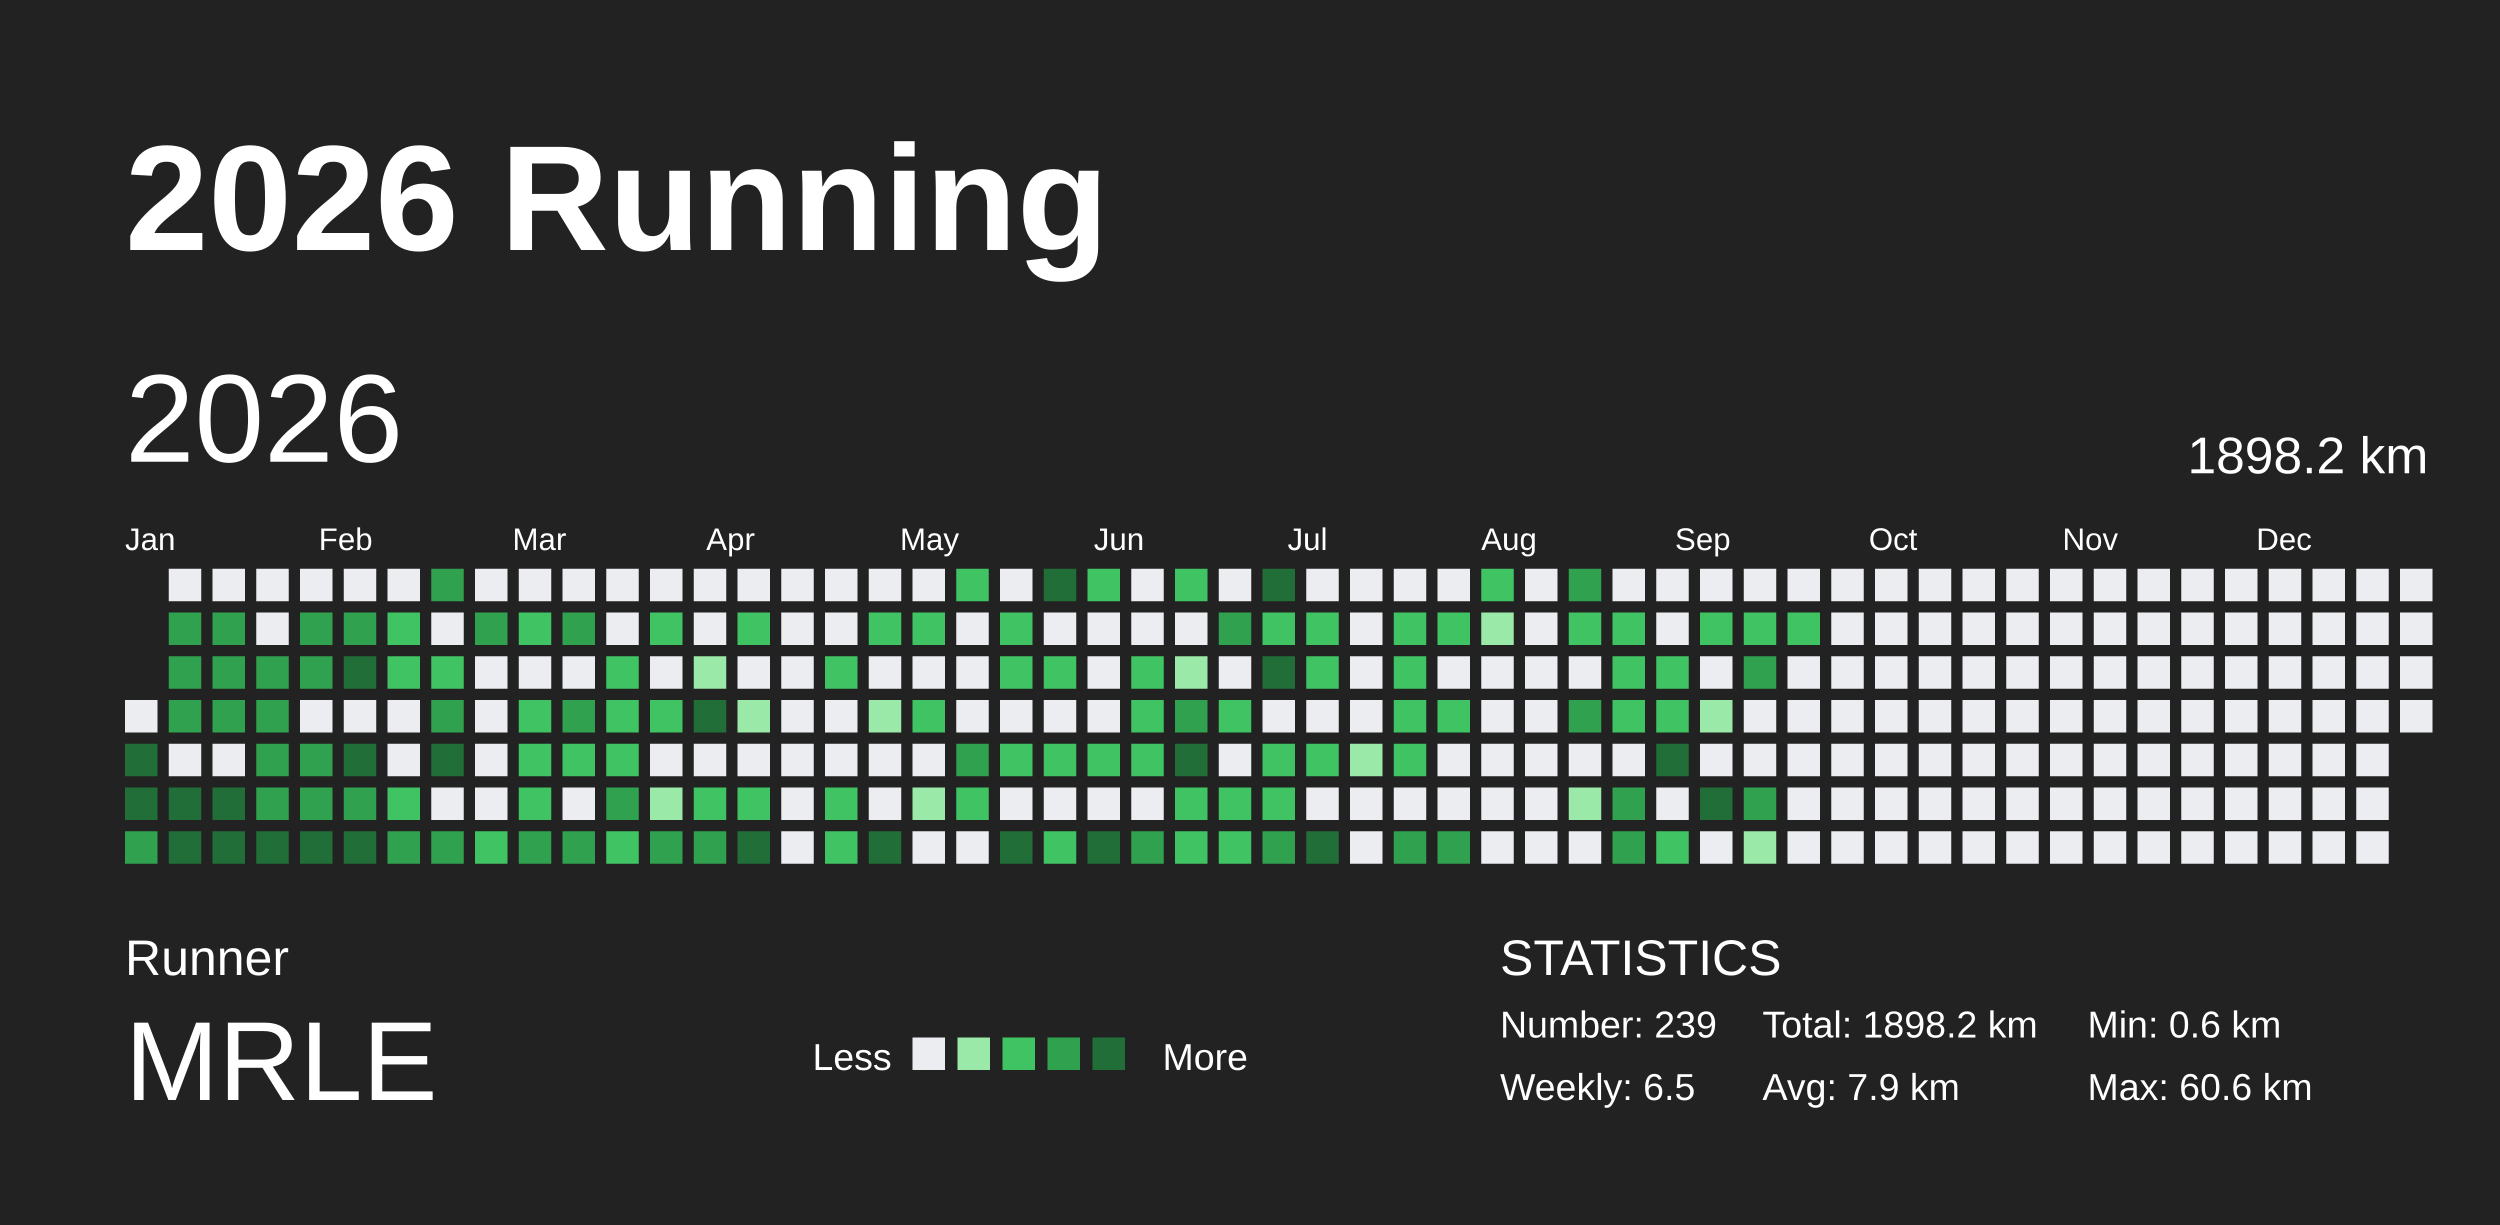
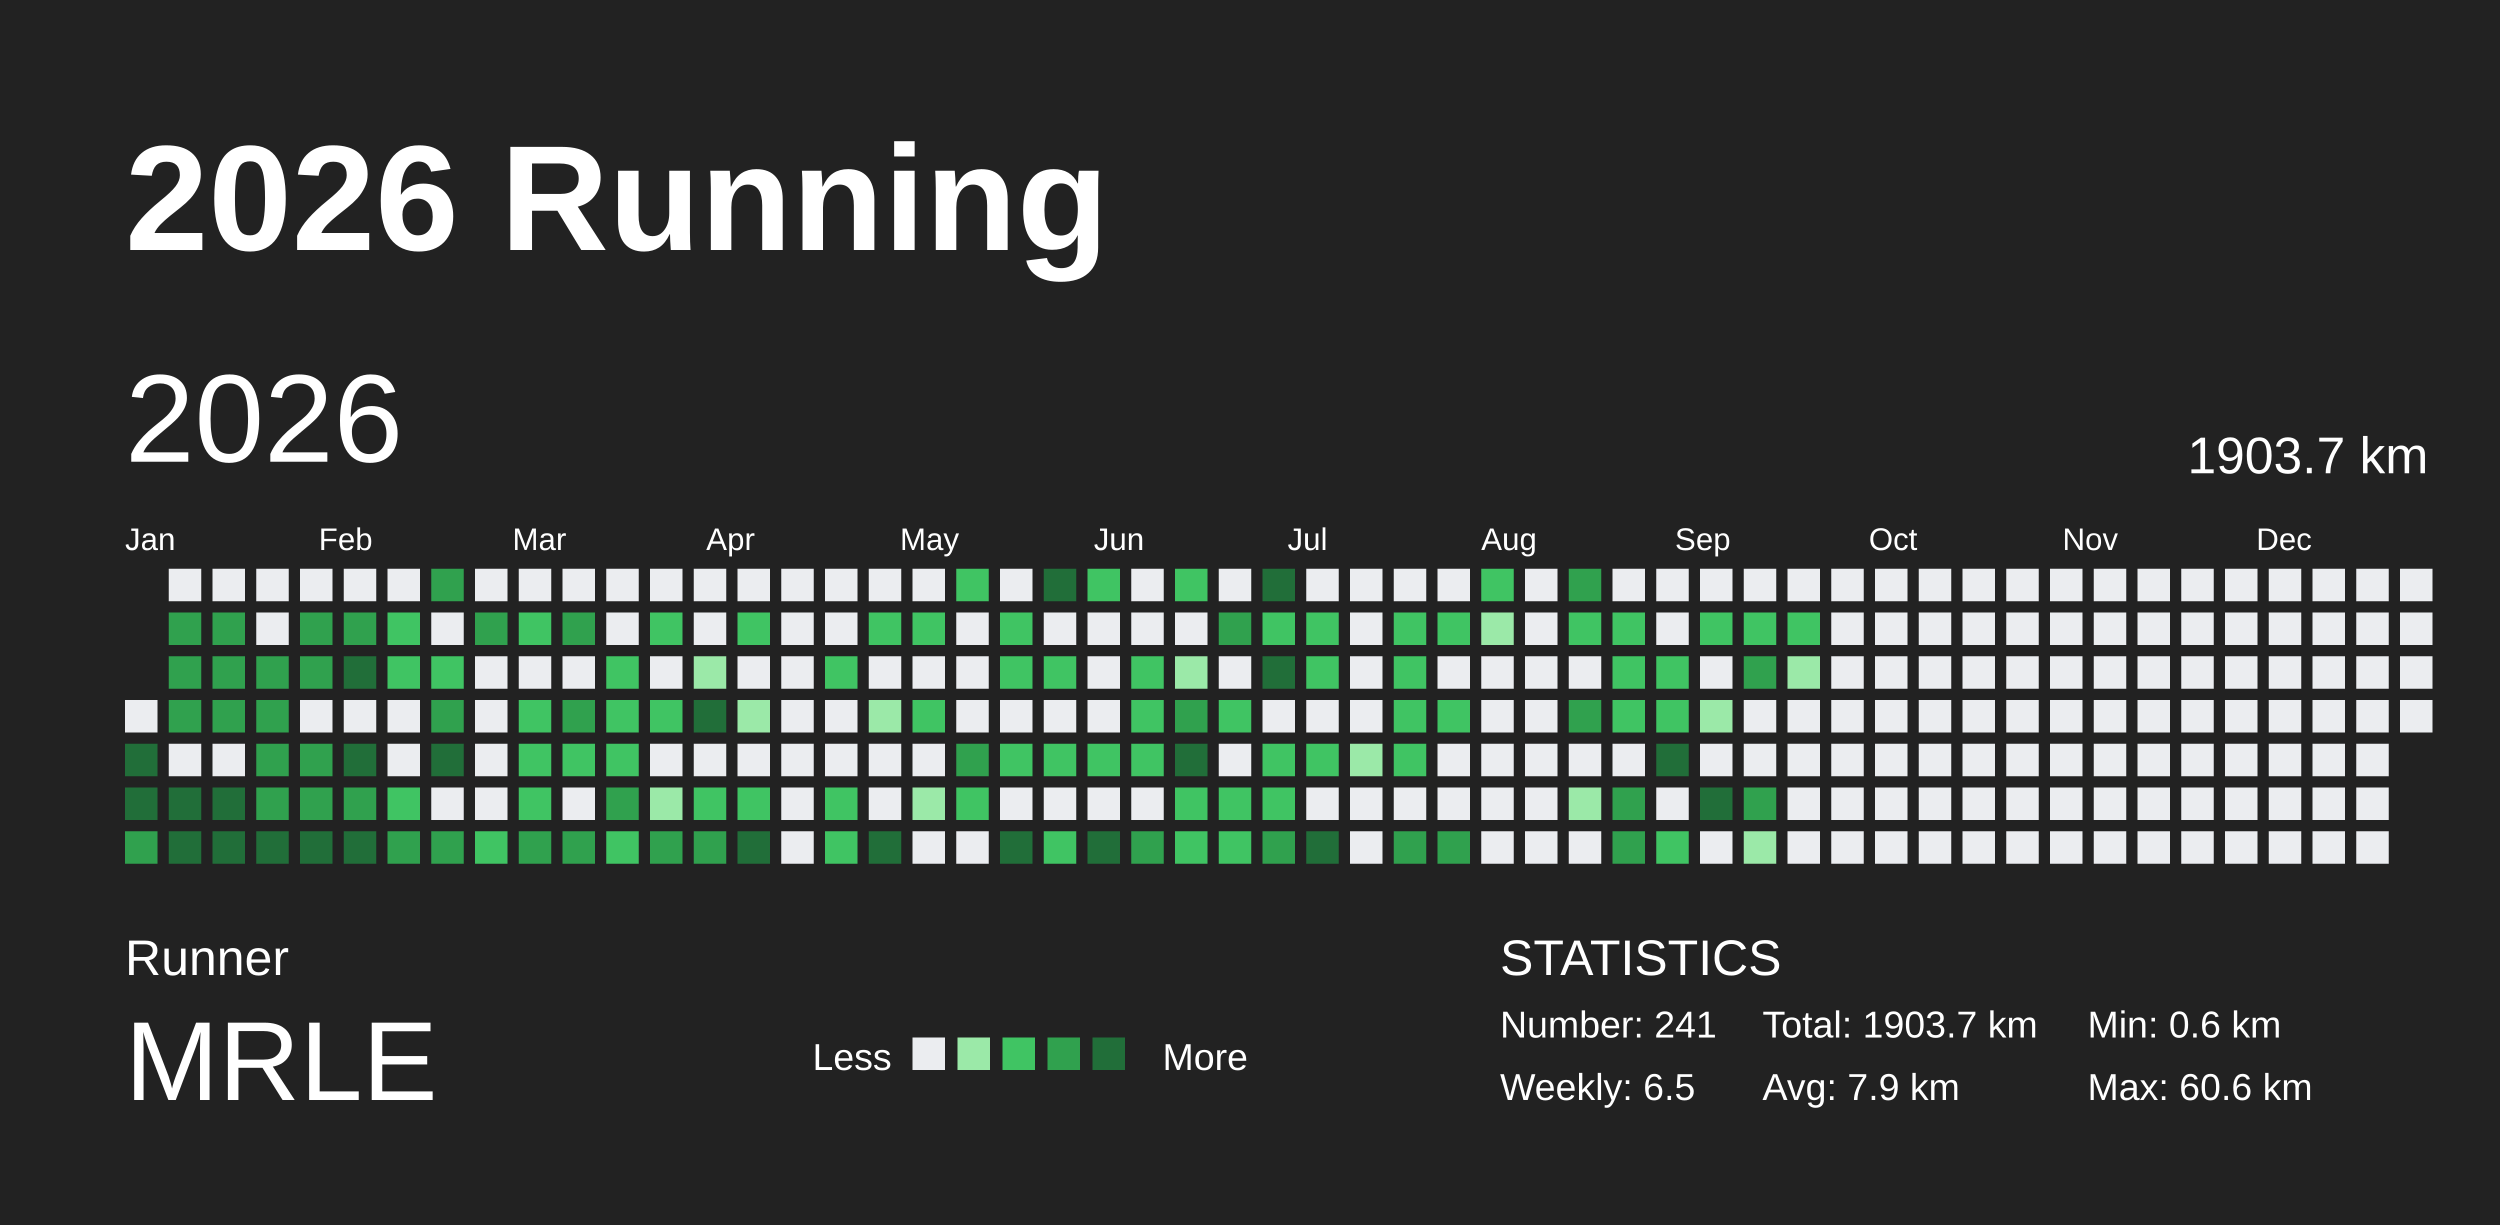
<svg xmlns="http://www.w3.org/2000/svg" baseProfile="full" height="98mm" version="1.1" viewBox="0,0,200,98" width="200mm">
  <defs />
  <rect fill="#222222" height="98" width="200" x="0" y="0" />
  <text fill="#FFFFFF" style="font-size:12px; font-family:Arial; font-weight:bold;" x="10" y="20">2026 Running</text>
  <text fill="#FFFFFF" style="font-size:4px; font-family:Arial" x="10" y="78">Runner</text>
  <text fill="#FFFFFF" style="font-size:9px; font-family:Arial" x="10" y="88">MRLE</text>
  <text fill="#FFFFFF" style="font-size:3px; font-family:Arial" x="65" y="85.6">Less</text>
  <rect fill="#ebedf0" height="2.6" width="2.6" x="73" y="83" />
  <rect fill="#9be9a8" height="2.6" width="2.6" x="76.6" y="83" />
  <rect fill="#40c463" height="2.6" width="2.6" x="80.2" y="83" />
  <rect fill="#30a14e" height="2.6" width="2.6" x="83.8" y="83" />
  <rect fill="#216e39" height="2.6" width="2.6" x="87.4" y="83" />
  <text fill="#FFFFFF" style="font-size:3px; font-family:Arial" x="93" y="85.6">More</text>
  <text fill="#FFFFFF" style="font-size:4px; font-family:Arial" x="120" y="78">STATISTICS</text>
-   <text fill="#FFFFFF" style="font-size:3px; font-family:Arial" x="120" y="83">Number: 239</text>
+   <text fill="#FFFFFF" style="font-size:3px; font-family:Arial" x="120" y="83">Number: 241</text>
  <text fill="#FFFFFF" style="font-size:3px; font-family:Arial" x="120" y="88">Weekly: 6.5</text>
-   <text fill="#FFFFFF" style="font-size:3px; font-family:Arial" x="141" y="83">Total: 1898.2 km</text>
+   <text fill="#FFFFFF" style="font-size:3px; font-family:Arial" x="141" y="83">Total: 1903.7 km</text>
  <text fill="#FFFFFF" style="font-size:3px; font-family:Arial" x="141" y="88">Avg: 7.9 km</text>
  <text fill="#FFFFFF" style="font-size:3px; font-family:Arial" x="167" y="83">Min: 0.6 km</text>
  <text fill="#FFFFFF" style="font-size:3px; font-family:Arial" x="167" y="88">Max: 60.6 km</text>
  <text dominant-baseline="hanging" fill="#FFFFFF" style="font-size:10.0px; font-family:Arial;" x="10" y="30">2026</text>
-   <text dominant-baseline="hanging" fill="#FFFFFF" style="font-size:4.125px; font-family:Arial;" x="175" y="35">1898.2 km</text>
+   <text dominant-baseline="hanging" fill="#FFFFFF" style="font-size:4.125px; font-family:Arial;" x="175" y="35">1903.7 km</text>
  <text fill="#FFFFFF" style="font-size:2.5px; font-family:Arial" x="10.0" y="44">Jan</text>
  <text fill="#FFFFFF" style="font-size:2.5px; font-family:Arial" x="25.5" y="44">Feb</text>
  <text fill="#FFFFFF" style="font-size:2.5px; font-family:Arial" x="41.0" y="44">Mar</text>
  <text fill="#FFFFFF" style="font-size:2.5px; font-family:Arial" x="56.5" y="44">Apr</text>
  <text fill="#FFFFFF" style="font-size:2.5px; font-family:Arial" x="72.0" y="44">May</text>
  <text fill="#FFFFFF" style="font-size:2.5px; font-family:Arial" x="87.5" y="44">Jun</text>
  <text fill="#FFFFFF" style="font-size:2.5px; font-family:Arial" x="103.0" y="44">Jul</text>
  <text fill="#FFFFFF" style="font-size:2.5px; font-family:Arial" x="118.5" y="44">Aug</text>
  <text fill="#FFFFFF" style="font-size:2.5px; font-family:Arial" x="134.0" y="44">Sep</text>
  <text fill="#FFFFFF" style="font-size:2.5px; font-family:Arial" x="149.5" y="44">Oct</text>
  <text fill="#FFFFFF" style="font-size:2.5px; font-family:Arial" x="165.0" y="44">Nov</text>
  <text fill="#FFFFFF" style="font-size:2.5px; font-family:Arial" x="180.5" y="44">Dec</text>
  <rect fill="#ebedf0" height="2.6" width="2.6" x="10.0" y="56.0" />
  <rect fill="#216e39" height="2.6" width="2.6" x="10.0" y="59.5" />
  <rect fill="#216e39" height="2.6" width="2.6" x="10.0" y="63.0" />
  <rect fill="#30a14e" height="2.6" width="2.6" x="10.0" y="66.5" />
  <rect fill="#ebedf0" height="2.6" width="2.6" x="13.5" y="45.5" />
  <rect fill="#30a14e" height="2.6" width="2.6" x="13.5" y="49.0" />
  <rect fill="#30a14e" height="2.6" width="2.6" x="13.5" y="52.5" />
  <rect fill="#30a14e" height="2.6" width="2.6" x="13.5" y="56.0" />
  <rect fill="#ebedf0" height="2.6" width="2.6" x="13.5" y="59.5" />
  <rect fill="#216e39" height="2.6" width="2.6" x="13.5" y="63.0" />
  <rect fill="#216e39" height="2.6" width="2.6" x="13.5" y="66.5" />
  <rect fill="#ebedf0" height="2.6" width="2.6" x="17.0" y="45.5" />
  <rect fill="#30a14e" height="2.6" width="2.6" x="17.0" y="49.0" />
  <rect fill="#30a14e" height="2.6" width="2.6" x="17.0" y="52.5" />
  <rect fill="#30a14e" height="2.6" width="2.6" x="17.0" y="56.0" />
  <rect fill="#ebedf0" height="2.6" width="2.6" x="17.0" y="59.5" />
  <rect fill="#216e39" height="2.6" width="2.6" x="17.0" y="63.0" />
  <rect fill="#216e39" height="2.6" width="2.6" x="17.0" y="66.5" />
  <rect fill="#ebedf0" height="2.6" width="2.6" x="20.5" y="45.5" />
  <rect fill="#ebedf0" height="2.6" width="2.6" x="20.5" y="49.0" />
  <rect fill="#30a14e" height="2.6" width="2.6" x="20.5" y="52.5" />
  <rect fill="#30a14e" height="2.6" width="2.6" x="20.5" y="56.0" />
  <rect fill="#30a14e" height="2.6" width="2.6" x="20.5" y="59.5" />
  <rect fill="#30a14e" height="2.6" width="2.6" x="20.5" y="63.0" />
  <rect fill="#216e39" height="2.6" width="2.6" x="20.5" y="66.5" />
  <rect fill="#ebedf0" height="2.6" width="2.6" x="24.0" y="45.5" />
  <rect fill="#30a14e" height="2.6" width="2.6" x="24.0" y="49.0" />
  <rect fill="#30a14e" height="2.6" width="2.6" x="24.0" y="52.5" />
  <rect fill="#ebedf0" height="2.6" width="2.6" x="24.0" y="56.0" />
  <rect fill="#30a14e" height="2.6" width="2.6" x="24.0" y="59.5" />
  <rect fill="#30a14e" height="2.6" width="2.6" x="24.0" y="63.0" />
  <rect fill="#216e39" height="2.6" width="2.6" x="24.0" y="66.5" />
  <rect fill="#ebedf0" height="2.6" width="2.6" x="27.5" y="45.5" />
  <rect fill="#30a14e" height="2.6" width="2.6" x="27.5" y="49.0" />
  <rect fill="#216e39" height="2.6" width="2.6" x="27.5" y="52.5" />
  <rect fill="#ebedf0" height="2.6" width="2.6" x="27.5" y="56.0" />
  <rect fill="#216e39" height="2.6" width="2.6" x="27.5" y="59.5" />
  <rect fill="#30a14e" height="2.6" width="2.6" x="27.5" y="63.0" />
  <rect fill="#216e39" height="2.6" width="2.6" x="27.5" y="66.5" />
  <rect fill="#ebedf0" height="2.6" width="2.6" x="31.0" y="45.5" />
  <rect fill="#40c463" height="2.6" width="2.6" x="31.0" y="49.0" />
  <rect fill="#40c463" height="2.6" width="2.6" x="31.0" y="52.5" />
  <rect fill="#ebedf0" height="2.6" width="2.6" x="31.0" y="56.0" />
  <rect fill="#ebedf0" height="2.6" width="2.6" x="31.0" y="59.5" />
  <rect fill="#40c463" height="2.6" width="2.6" x="31.0" y="63.0" />
  <rect fill="#30a14e" height="2.6" width="2.6" x="31.0" y="66.5" />
  <rect fill="#30a14e" height="2.6" width="2.6" x="34.5" y="45.5" />
  <rect fill="#ebedf0" height="2.6" width="2.6" x="34.5" y="49.0" />
  <rect fill="#40c463" height="2.6" width="2.6" x="34.5" y="52.5" />
  <rect fill="#30a14e" height="2.6" width="2.6" x="34.5" y="56.0" />
  <rect fill="#216e39" height="2.6" width="2.6" x="34.5" y="59.5" />
  <rect fill="#ebedf0" height="2.6" width="2.6" x="34.5" y="63.0" />
  <rect fill="#30a14e" height="2.6" width="2.6" x="34.5" y="66.5" />
  <rect fill="#ebedf0" height="2.6" width="2.6" x="38.0" y="45.5" />
  <rect fill="#30a14e" height="2.6" width="2.6" x="38.0" y="49.0" />
  <rect fill="#ebedf0" height="2.6" width="2.6" x="38.0" y="52.5" />
  <rect fill="#ebedf0" height="2.6" width="2.6" x="38.0" y="56.0" />
  <rect fill="#ebedf0" height="2.6" width="2.6" x="38.0" y="59.5" />
  <rect fill="#ebedf0" height="2.6" width="2.6" x="38.0" y="63.0" />
  <rect fill="#40c463" height="2.6" width="2.6" x="38.0" y="66.5" />
  <rect fill="#ebedf0" height="2.6" width="2.6" x="41.5" y="45.5" />
  <rect fill="#40c463" height="2.6" width="2.6" x="41.5" y="49.0" />
  <rect fill="#ebedf0" height="2.6" width="2.6" x="41.5" y="52.5" />
  <rect fill="#40c463" height="2.6" width="2.6" x="41.5" y="56.0" />
  <rect fill="#40c463" height="2.6" width="2.6" x="41.5" y="59.5" />
  <rect fill="#40c463" height="2.6" width="2.6" x="41.5" y="63.0" />
  <rect fill="#30a14e" height="2.6" width="2.6" x="41.5" y="66.5" />
  <rect fill="#ebedf0" height="2.6" width="2.6" x="45.0" y="45.5" />
  <rect fill="#30a14e" height="2.6" width="2.6" x="45.0" y="49.0" />
  <rect fill="#ebedf0" height="2.6" width="2.6" x="45.0" y="52.5" />
  <rect fill="#30a14e" height="2.6" width="2.6" x="45.0" y="56.0" />
  <rect fill="#40c463" height="2.6" width="2.6" x="45.0" y="59.5" />
  <rect fill="#ebedf0" height="2.6" width="2.6" x="45.0" y="63.0" />
  <rect fill="#30a14e" height="2.6" width="2.6" x="45.0" y="66.5" />
  <rect fill="#ebedf0" height="2.6" width="2.6" x="48.5" y="45.5" />
  <rect fill="#ebedf0" height="2.6" width="2.6" x="48.5" y="49.0" />
  <rect fill="#40c463" height="2.6" width="2.6" x="48.5" y="52.5" />
  <rect fill="#40c463" height="2.6" width="2.6" x="48.5" y="56.0" />
  <rect fill="#40c463" height="2.6" width="2.6" x="48.5" y="59.5" />
  <rect fill="#30a14e" height="2.6" width="2.6" x="48.5" y="63.0" />
  <rect fill="#40c463" height="2.6" width="2.6" x="48.5" y="66.5" />
  <rect fill="#ebedf0" height="2.6" width="2.6" x="52.0" y="45.5" />
  <rect fill="#40c463" height="2.6" width="2.6" x="52.0" y="49.0" />
  <rect fill="#ebedf0" height="2.6" width="2.6" x="52.0" y="52.5" />
  <rect fill="#40c463" height="2.6" width="2.6" x="52.0" y="56.0" />
  <rect fill="#ebedf0" height="2.6" width="2.6" x="52.0" y="59.5" />
  <rect fill="#9be9a8" height="2.6" width="2.6" x="52.0" y="63.0" />
  <rect fill="#30a14e" height="2.6" width="2.6" x="52.0" y="66.5" />
  <rect fill="#ebedf0" height="2.6" width="2.6" x="55.5" y="45.5" />
  <rect fill="#ebedf0" height="2.6" width="2.6" x="55.5" y="49.0" />
  <rect fill="#9be9a8" height="2.6" width="2.6" x="55.5" y="52.5" />
  <rect fill="#216e39" height="2.6" width="2.6" x="55.5" y="56.0" />
  <rect fill="#ebedf0" height="2.6" width="2.6" x="55.5" y="59.5" />
  <rect fill="#40c463" height="2.6" width="2.6" x="55.5" y="63.0" />
  <rect fill="#30a14e" height="2.6" width="2.6" x="55.5" y="66.5" />
  <rect fill="#ebedf0" height="2.6" width="2.6" x="59.0" y="45.5" />
  <rect fill="#40c463" height="2.6" width="2.6" x="59.0" y="49.0" />
  <rect fill="#ebedf0" height="2.6" width="2.6" x="59.0" y="52.5" />
  <rect fill="#9be9a8" height="2.6" width="2.6" x="59.0" y="56.0" />
  <rect fill="#ebedf0" height="2.6" width="2.6" x="59.0" y="59.5" />
  <rect fill="#40c463" height="2.6" width="2.6" x="59.0" y="63.0" />
  <rect fill="#216e39" height="2.6" width="2.6" x="59.0" y="66.5" />
  <rect fill="#ebedf0" height="2.6" width="2.6" x="62.5" y="45.5" />
  <rect fill="#ebedf0" height="2.6" width="2.6" x="62.5" y="49.0" />
  <rect fill="#ebedf0" height="2.6" width="2.6" x="62.5" y="52.5" />
  <rect fill="#ebedf0" height="2.6" width="2.6" x="62.5" y="56.0" />
  <rect fill="#ebedf0" height="2.6" width="2.6" x="62.5" y="59.5" />
  <rect fill="#ebedf0" height="2.6" width="2.6" x="62.5" y="63.0" />
  <rect fill="#ebedf0" height="2.6" width="2.6" x="62.5" y="66.5" />
  <rect fill="#ebedf0" height="2.6" width="2.6" x="66.0" y="45.5" />
  <rect fill="#ebedf0" height="2.6" width="2.6" x="66.0" y="49.0" />
  <rect fill="#40c463" height="2.6" width="2.6" x="66.0" y="52.5" />
  <rect fill="#ebedf0" height="2.6" width="2.6" x="66.0" y="56.0" />
  <rect fill="#ebedf0" height="2.6" width="2.6" x="66.0" y="59.5" />
  <rect fill="#40c463" height="2.6" width="2.6" x="66.0" y="63.0" />
  <rect fill="#40c463" height="2.6" width="2.6" x="66.0" y="66.5" />
  <rect fill="#ebedf0" height="2.6" width="2.6" x="69.5" y="45.5" />
  <rect fill="#40c463" height="2.6" width="2.6" x="69.5" y="49.0" />
  <rect fill="#ebedf0" height="2.6" width="2.6" x="69.5" y="52.5" />
  <rect fill="#9be9a8" height="2.6" width="2.6" x="69.5" y="56.0" />
  <rect fill="#ebedf0" height="2.6" width="2.6" x="69.5" y="59.5" />
  <rect fill="#ebedf0" height="2.6" width="2.6" x="69.5" y="63.0" />
  <rect fill="#216e39" height="2.6" width="2.6" x="69.5" y="66.5" />
  <rect fill="#ebedf0" height="2.6" width="2.6" x="73.0" y="45.5" />
  <rect fill="#40c463" height="2.6" width="2.6" x="73.0" y="49.0" />
  <rect fill="#ebedf0" height="2.6" width="2.6" x="73.0" y="52.5" />
  <rect fill="#40c463" height="2.6" width="2.6" x="73.0" y="56.0" />
  <rect fill="#ebedf0" height="2.6" width="2.6" x="73.0" y="59.5" />
  <rect fill="#9be9a8" height="2.6" width="2.6" x="73.0" y="63.0" />
  <rect fill="#ebedf0" height="2.6" width="2.6" x="73.0" y="66.5" />
  <rect fill="#40c463" height="2.6" width="2.6" x="76.5" y="45.5" />
  <rect fill="#ebedf0" height="2.6" width="2.6" x="76.5" y="49.0" />
  <rect fill="#ebedf0" height="2.6" width="2.6" x="76.5" y="52.5" />
  <rect fill="#ebedf0" height="2.6" width="2.6" x="76.5" y="56.0" />
  <rect fill="#30a14e" height="2.6" width="2.6" x="76.5" y="59.5" />
  <rect fill="#40c463" height="2.6" width="2.6" x="76.5" y="63.0" />
  <rect fill="#ebedf0" height="2.6" width="2.6" x="76.5" y="66.5" />
  <rect fill="#ebedf0" height="2.6" width="2.6" x="80.0" y="45.5" />
  <rect fill="#40c463" height="2.6" width="2.6" x="80.0" y="49.0" />
  <rect fill="#40c463" height="2.6" width="2.6" x="80.0" y="52.5" />
  <rect fill="#ebedf0" height="2.6" width="2.6" x="80.0" y="56.0" />
  <rect fill="#40c463" height="2.6" width="2.6" x="80.0" y="59.5" />
  <rect fill="#ebedf0" height="2.6" width="2.6" x="80.0" y="63.0" />
  <rect fill="#216e39" height="2.6" width="2.6" x="80.0" y="66.5" />
  <rect fill="#216e39" height="2.6" width="2.6" x="83.5" y="45.5" />
  <rect fill="#ebedf0" height="2.6" width="2.6" x="83.5" y="49.0" />
  <rect fill="#40c463" height="2.6" width="2.6" x="83.5" y="52.5" />
  <rect fill="#ebedf0" height="2.6" width="2.6" x="83.5" y="56.0" />
  <rect fill="#40c463" height="2.6" width="2.6" x="83.5" y="59.5" />
  <rect fill="#ebedf0" height="2.6" width="2.6" x="83.5" y="63.0" />
  <rect fill="#40c463" height="2.6" width="2.6" x="83.5" y="66.5" />
  <rect fill="#40c463" height="2.6" width="2.6" x="87.0" y="45.5" />
  <rect fill="#ebedf0" height="2.6" width="2.6" x="87.0" y="49.0" />
  <rect fill="#ebedf0" height="2.6" width="2.6" x="87.0" y="52.5" />
  <rect fill="#ebedf0" height="2.6" width="2.6" x="87.0" y="56.0" />
  <rect fill="#40c463" height="2.6" width="2.6" x="87.0" y="59.5" />
  <rect fill="#ebedf0" height="2.6" width="2.6" x="87.0" y="63.0" />
  <rect fill="#216e39" height="2.6" width="2.6" x="87.0" y="66.5" />
  <rect fill="#ebedf0" height="2.6" width="2.6" x="90.5" y="45.5" />
  <rect fill="#ebedf0" height="2.6" width="2.6" x="90.5" y="49.0" />
  <rect fill="#40c463" height="2.6" width="2.6" x="90.5" y="52.5" />
  <rect fill="#40c463" height="2.6" width="2.6" x="90.5" y="56.0" />
  <rect fill="#40c463" height="2.6" width="2.6" x="90.5" y="59.5" />
  <rect fill="#ebedf0" height="2.6" width="2.6" x="90.5" y="63.0" />
  <rect fill="#30a14e" height="2.6" width="2.6" x="90.5" y="66.5" />
  <rect fill="#40c463" height="2.6" width="2.6" x="94.0" y="45.5" />
  <rect fill="#ebedf0" height="2.6" width="2.6" x="94.0" y="49.0" />
  <rect fill="#9be9a8" height="2.6" width="2.6" x="94.0" y="52.5" />
  <rect fill="#30a14e" height="2.6" width="2.6" x="94.0" y="56.0" />
  <rect fill="#216e39" height="2.6" width="2.6" x="94.0" y="59.5" />
  <rect fill="#40c463" height="2.6" width="2.6" x="94.0" y="63.0" />
  <rect fill="#40c463" height="2.6" width="2.6" x="94.0" y="66.5" />
  <rect fill="#ebedf0" height="2.6" width="2.6" x="97.5" y="45.5" />
  <rect fill="#30a14e" height="2.6" width="2.6" x="97.5" y="49.0" />
  <rect fill="#ebedf0" height="2.6" width="2.6" x="97.5" y="52.5" />
  <rect fill="#40c463" height="2.6" width="2.6" x="97.5" y="56.0" />
  <rect fill="#ebedf0" height="2.6" width="2.6" x="97.5" y="59.5" />
  <rect fill="#40c463" height="2.6" width="2.6" x="97.5" y="63.0" />
  <rect fill="#40c463" height="2.6" width="2.6" x="97.5" y="66.5" />
  <rect fill="#216e39" height="2.6" width="2.6" x="101.0" y="45.5" />
  <rect fill="#40c463" height="2.6" width="2.6" x="101.0" y="49.0" />
  <rect fill="#216e39" height="2.6" width="2.6" x="101.0" y="52.5" />
  <rect fill="#ebedf0" height="2.6" width="2.6" x="101.0" y="56.0" />
  <rect fill="#40c463" height="2.6" width="2.6" x="101.0" y="59.5" />
  <rect fill="#40c463" height="2.6" width="2.6" x="101.0" y="63.0" />
  <rect fill="#30a14e" height="2.6" width="2.6" x="101.0" y="66.5" />
  <rect fill="#ebedf0" height="2.6" width="2.6" x="104.5" y="45.5" />
  <rect fill="#40c463" height="2.6" width="2.6" x="104.5" y="49.0" />
  <rect fill="#40c463" height="2.6" width="2.6" x="104.5" y="52.5" />
  <rect fill="#ebedf0" height="2.6" width="2.6" x="104.5" y="56.0" />
  <rect fill="#40c463" height="2.6" width="2.6" x="104.5" y="59.5" />
  <rect fill="#ebedf0" height="2.6" width="2.6" x="104.5" y="63.0" />
  <rect fill="#216e39" height="2.6" width="2.6" x="104.5" y="66.5" />
  <rect fill="#ebedf0" height="2.6" width="2.6" x="108.0" y="45.5" />
  <rect fill="#ebedf0" height="2.6" width="2.6" x="108.0" y="49.0" />
  <rect fill="#ebedf0" height="2.6" width="2.6" x="108.0" y="52.5" />
  <rect fill="#ebedf0" height="2.6" width="2.6" x="108.0" y="56.0" />
  <rect fill="#9be9a8" height="2.6" width="2.6" x="108.0" y="59.5" />
  <rect fill="#ebedf0" height="2.6" width="2.6" x="108.0" y="63.0" />
  <rect fill="#ebedf0" height="2.6" width="2.6" x="108.0" y="66.5" />
  <rect fill="#ebedf0" height="2.6" width="2.6" x="111.5" y="45.5" />
  <rect fill="#40c463" height="2.6" width="2.6" x="111.5" y="49.0" />
  <rect fill="#40c463" height="2.6" width="2.6" x="111.5" y="52.5" />
  <rect fill="#40c463" height="2.6" width="2.6" x="111.5" y="56.0" />
  <rect fill="#40c463" height="2.6" width="2.6" x="111.5" y="59.5" />
  <rect fill="#ebedf0" height="2.6" width="2.6" x="111.5" y="63.0" />
  <rect fill="#30a14e" height="2.6" width="2.6" x="111.5" y="66.5" />
  <rect fill="#ebedf0" height="2.6" width="2.6" x="115.0" y="45.5" />
  <rect fill="#40c463" height="2.6" width="2.6" x="115.0" y="49.0" />
  <rect fill="#ebedf0" height="2.6" width="2.6" x="115.0" y="52.5" />
  <rect fill="#40c463" height="2.6" width="2.6" x="115.0" y="56.0" />
  <rect fill="#ebedf0" height="2.6" width="2.6" x="115.0" y="59.5" />
  <rect fill="#ebedf0" height="2.6" width="2.6" x="115.0" y="63.0" />
  <rect fill="#30a14e" height="2.6" width="2.6" x="115.0" y="66.5" />
  <rect fill="#40c463" height="2.6" width="2.6" x="118.5" y="45.5" />
  <rect fill="#9be9a8" height="2.6" width="2.6" x="118.5" y="49.0" />
  <rect fill="#ebedf0" height="2.6" width="2.6" x="118.5" y="52.5" />
  <rect fill="#ebedf0" height="2.6" width="2.6" x="118.5" y="56.0" />
  <rect fill="#ebedf0" height="2.6" width="2.6" x="118.5" y="59.5" />
  <rect fill="#ebedf0" height="2.6" width="2.6" x="118.5" y="63.0" />
  <rect fill="#ebedf0" height="2.6" width="2.6" x="118.5" y="66.5" />
  <rect fill="#ebedf0" height="2.6" width="2.6" x="122.0" y="45.5" />
  <rect fill="#ebedf0" height="2.6" width="2.6" x="122.0" y="49.0" />
  <rect fill="#ebedf0" height="2.6" width="2.6" x="122.0" y="52.5" />
  <rect fill="#ebedf0" height="2.6" width="2.6" x="122.0" y="56.0" />
  <rect fill="#ebedf0" height="2.6" width="2.6" x="122.0" y="59.5" />
  <rect fill="#ebedf0" height="2.6" width="2.6" x="122.0" y="63.0" />
  <rect fill="#ebedf0" height="2.6" width="2.6" x="122.0" y="66.5" />
  <rect fill="#30a14e" height="2.6" width="2.6" x="125.5" y="45.5" />
  <rect fill="#40c463" height="2.6" width="2.6" x="125.5" y="49.0" />
  <rect fill="#ebedf0" height="2.6" width="2.6" x="125.5" y="52.5" />
  <rect fill="#30a14e" height="2.6" width="2.6" x="125.5" y="56.0" />
  <rect fill="#ebedf0" height="2.6" width="2.6" x="125.5" y="59.5" />
  <rect fill="#9be9a8" height="2.6" width="2.6" x="125.5" y="63.0" />
  <rect fill="#ebedf0" height="2.6" width="2.6" x="125.5" y="66.5" />
  <rect fill="#ebedf0" height="2.6" width="2.6" x="129.0" y="45.5" />
  <rect fill="#40c463" height="2.6" width="2.6" x="129.0" y="49.0" />
  <rect fill="#40c463" height="2.6" width="2.6" x="129.0" y="52.5" />
  <rect fill="#40c463" height="2.6" width="2.6" x="129.0" y="56.0" />
  <rect fill="#ebedf0" height="2.6" width="2.6" x="129.0" y="59.5" />
  <rect fill="#30a14e" height="2.6" width="2.6" x="129.0" y="63.0" />
  <rect fill="#30a14e" height="2.6" width="2.6" x="129.0" y="66.5" />
  <rect fill="#ebedf0" height="2.6" width="2.6" x="132.5" y="45.5" />
  <rect fill="#ebedf0" height="2.6" width="2.6" x="132.5" y="49.0" />
  <rect fill="#40c463" height="2.6" width="2.6" x="132.5" y="52.5" />
  <rect fill="#40c463" height="2.6" width="2.6" x="132.5" y="56.0" />
  <rect fill="#216e39" height="2.6" width="2.6" x="132.5" y="59.5" />
  <rect fill="#ebedf0" height="2.6" width="2.6" x="132.5" y="63.0" />
  <rect fill="#40c463" height="2.6" width="2.6" x="132.5" y="66.5" />
  <rect fill="#ebedf0" height="2.6" width="2.6" x="136.0" y="45.5" />
  <rect fill="#40c463" height="2.6" width="2.6" x="136.0" y="49.0" />
  <rect fill="#ebedf0" height="2.6" width="2.6" x="136.0" y="52.5" />
  <rect fill="#9be9a8" height="2.6" width="2.6" x="136.0" y="56.0" />
  <rect fill="#ebedf0" height="2.6" width="2.6" x="136.0" y="59.5" />
  <rect fill="#216e39" height="2.6" width="2.6" x="136.0" y="63.0" />
  <rect fill="#ebedf0" height="2.6" width="2.6" x="136.0" y="66.5" />
  <rect fill="#ebedf0" height="2.6" width="2.6" x="139.5" y="45.5" />
  <rect fill="#40c463" height="2.6" width="2.6" x="139.5" y="49.0" />
  <rect fill="#30a14e" height="2.6" width="2.6" x="139.5" y="52.5" />
  <rect fill="#ebedf0" height="2.6" width="2.6" x="139.5" y="56.0" />
  <rect fill="#ebedf0" height="2.6" width="2.6" x="139.5" y="59.5" />
  <rect fill="#30a14e" height="2.6" width="2.6" x="139.5" y="63.0" />
  <rect fill="#9be9a8" height="2.6" width="2.6" x="139.5" y="66.5" />
  <rect fill="#ebedf0" height="2.6" width="2.6" x="143.0" y="45.5" />
  <rect fill="#40c463" height="2.6" width="2.6" x="143.0" y="49.0" />
-   <rect fill="#ebedf0" height="2.6" width="2.6" x="143.0" y="52.5" />
+   <rect fill="#9be9a8" height="2.6" width="2.6" x="143.0" y="52.5" />
  <rect fill="#ebedf0" height="2.6" width="2.6" x="143.0" y="56.0" />
  <rect fill="#ebedf0" height="2.6" width="2.6" x="143.0" y="59.5" />
  <rect fill="#ebedf0" height="2.6" width="2.6" x="143.0" y="63.0" />
  <rect fill="#ebedf0" height="2.6" width="2.6" x="143.0" y="66.5" />
  <rect fill="#ebedf0" height="2.6" width="2.6" x="146.5" y="45.5" />
  <rect fill="#ebedf0" height="2.6" width="2.6" x="146.5" y="49.0" />
  <rect fill="#ebedf0" height="2.6" width="2.6" x="146.5" y="52.5" />
  <rect fill="#ebedf0" height="2.6" width="2.6" x="146.5" y="56.0" />
  <rect fill="#ebedf0" height="2.6" width="2.6" x="146.5" y="59.5" />
  <rect fill="#ebedf0" height="2.6" width="2.6" x="146.5" y="63.0" />
  <rect fill="#ebedf0" height="2.6" width="2.6" x="146.5" y="66.5" />
  <rect fill="#ebedf0" height="2.6" width="2.6" x="150.0" y="45.5" />
  <rect fill="#ebedf0" height="2.6" width="2.6" x="150.0" y="49.0" />
  <rect fill="#ebedf0" height="2.6" width="2.6" x="150.0" y="52.5" />
  <rect fill="#ebedf0" height="2.6" width="2.6" x="150.0" y="56.0" />
  <rect fill="#ebedf0" height="2.6" width="2.6" x="150.0" y="59.5" />
  <rect fill="#ebedf0" height="2.6" width="2.6" x="150.0" y="63.0" />
  <rect fill="#ebedf0" height="2.6" width="2.6" x="150.0" y="66.5" />
  <rect fill="#ebedf0" height="2.6" width="2.6" x="153.5" y="45.5" />
  <rect fill="#ebedf0" height="2.6" width="2.6" x="153.5" y="49.0" />
  <rect fill="#ebedf0" height="2.6" width="2.6" x="153.5" y="52.5" />
  <rect fill="#ebedf0" height="2.6" width="2.6" x="153.5" y="56.0" />
  <rect fill="#ebedf0" height="2.6" width="2.6" x="153.5" y="59.5" />
  <rect fill="#ebedf0" height="2.6" width="2.6" x="153.5" y="63.0" />
  <rect fill="#ebedf0" height="2.6" width="2.6" x="153.5" y="66.5" />
  <rect fill="#ebedf0" height="2.6" width="2.6" x="157.0" y="45.5" />
  <rect fill="#ebedf0" height="2.6" width="2.6" x="157.0" y="49.0" />
  <rect fill="#ebedf0" height="2.6" width="2.6" x="157.0" y="52.5" />
  <rect fill="#ebedf0" height="2.6" width="2.6" x="157.0" y="56.0" />
  <rect fill="#ebedf0" height="2.6" width="2.6" x="157.0" y="59.5" />
  <rect fill="#ebedf0" height="2.6" width="2.6" x="157.0" y="63.0" />
  <rect fill="#ebedf0" height="2.6" width="2.6" x="157.0" y="66.5" />
  <rect fill="#ebedf0" height="2.6" width="2.6" x="160.5" y="45.5" />
  <rect fill="#ebedf0" height="2.6" width="2.6" x="160.5" y="49.0" />
  <rect fill="#ebedf0" height="2.6" width="2.6" x="160.5" y="52.5" />
  <rect fill="#ebedf0" height="2.6" width="2.6" x="160.5" y="56.0" />
  <rect fill="#ebedf0" height="2.6" width="2.6" x="160.5" y="59.5" />
  <rect fill="#ebedf0" height="2.6" width="2.6" x="160.5" y="63.0" />
  <rect fill="#ebedf0" height="2.6" width="2.6" x="160.5" y="66.5" />
  <rect fill="#ebedf0" height="2.6" width="2.6" x="164.0" y="45.5" />
  <rect fill="#ebedf0" height="2.6" width="2.6" x="164.0" y="49.0" />
  <rect fill="#ebedf0" height="2.6" width="2.6" x="164.0" y="52.5" />
  <rect fill="#ebedf0" height="2.6" width="2.6" x="164.0" y="56.0" />
  <rect fill="#ebedf0" height="2.6" width="2.6" x="164.0" y="59.5" />
  <rect fill="#ebedf0" height="2.6" width="2.6" x="164.0" y="63.0" />
  <rect fill="#ebedf0" height="2.6" width="2.6" x="164.0" y="66.5" />
  <rect fill="#ebedf0" height="2.6" width="2.6" x="167.5" y="45.5" />
  <rect fill="#ebedf0" height="2.6" width="2.6" x="167.5" y="49.0" />
  <rect fill="#ebedf0" height="2.6" width="2.6" x="167.5" y="52.5" />
  <rect fill="#ebedf0" height="2.6" width="2.6" x="167.5" y="56.0" />
  <rect fill="#ebedf0" height="2.6" width="2.6" x="167.5" y="59.5" />
  <rect fill="#ebedf0" height="2.6" width="2.6" x="167.5" y="63.0" />
  <rect fill="#ebedf0" height="2.6" width="2.6" x="167.5" y="66.5" />
  <rect fill="#ebedf0" height="2.6" width="2.6" x="171.0" y="45.5" />
  <rect fill="#ebedf0" height="2.6" width="2.6" x="171.0" y="49.0" />
  <rect fill="#ebedf0" height="2.6" width="2.6" x="171.0" y="52.5" />
  <rect fill="#ebedf0" height="2.6" width="2.6" x="171.0" y="56.0" />
  <rect fill="#ebedf0" height="2.6" width="2.6" x="171.0" y="59.5" />
  <rect fill="#ebedf0" height="2.6" width="2.6" x="171.0" y="63.0" />
  <rect fill="#ebedf0" height="2.6" width="2.6" x="171.0" y="66.5" />
  <rect fill="#ebedf0" height="2.6" width="2.6" x="174.5" y="45.5" />
  <rect fill="#ebedf0" height="2.6" width="2.6" x="174.5" y="49.0" />
  <rect fill="#ebedf0" height="2.6" width="2.6" x="174.5" y="52.5" />
  <rect fill="#ebedf0" height="2.6" width="2.6" x="174.5" y="56.0" />
  <rect fill="#ebedf0" height="2.6" width="2.6" x="174.5" y="59.5" />
  <rect fill="#ebedf0" height="2.6" width="2.6" x="174.5" y="63.0" />
  <rect fill="#ebedf0" height="2.6" width="2.6" x="174.5" y="66.5" />
  <rect fill="#ebedf0" height="2.6" width="2.6" x="178.0" y="45.5" />
  <rect fill="#ebedf0" height="2.6" width="2.6" x="178.0" y="49.0" />
  <rect fill="#ebedf0" height="2.6" width="2.6" x="178.0" y="52.5" />
  <rect fill="#ebedf0" height="2.6" width="2.6" x="178.0" y="56.0" />
  <rect fill="#ebedf0" height="2.6" width="2.6" x="178.0" y="59.5" />
  <rect fill="#ebedf0" height="2.6" width="2.6" x="178.0" y="63.0" />
  <rect fill="#ebedf0" height="2.6" width="2.6" x="178.0" y="66.5" />
  <rect fill="#ebedf0" height="2.6" width="2.6" x="181.5" y="45.5" />
  <rect fill="#ebedf0" height="2.6" width="2.6" x="181.5" y="49.0" />
  <rect fill="#ebedf0" height="2.6" width="2.6" x="181.5" y="52.5" />
  <rect fill="#ebedf0" height="2.6" width="2.6" x="181.5" y="56.0" />
  <rect fill="#ebedf0" height="2.6" width="2.6" x="181.5" y="59.5" />
  <rect fill="#ebedf0" height="2.6" width="2.6" x="181.5" y="63.0" />
  <rect fill="#ebedf0" height="2.6" width="2.6" x="181.5" y="66.5" />
  <rect fill="#ebedf0" height="2.6" width="2.6" x="185.0" y="45.5" />
  <rect fill="#ebedf0" height="2.6" width="2.6" x="185.0" y="49.0" />
  <rect fill="#ebedf0" height="2.6" width="2.6" x="185.0" y="52.5" />
  <rect fill="#ebedf0" height="2.6" width="2.6" x="185.0" y="56.0" />
  <rect fill="#ebedf0" height="2.6" width="2.6" x="185.0" y="59.5" />
  <rect fill="#ebedf0" height="2.6" width="2.6" x="185.0" y="63.0" />
  <rect fill="#ebedf0" height="2.6" width="2.6" x="185.0" y="66.5" />
  <rect fill="#ebedf0" height="2.6" width="2.6" x="188.5" y="45.5" />
  <rect fill="#ebedf0" height="2.6" width="2.6" x="188.5" y="49.0" />
  <rect fill="#ebedf0" height="2.6" width="2.6" x="188.5" y="52.5" />
  <rect fill="#ebedf0" height="2.6" width="2.6" x="188.5" y="56.0" />
  <rect fill="#ebedf0" height="2.6" width="2.6" x="188.5" y="59.5" />
  <rect fill="#ebedf0" height="2.6" width="2.6" x="188.5" y="63.0" />
  <rect fill="#ebedf0" height="2.6" width="2.6" x="188.5" y="66.5" />
  <rect fill="#ebedf0" height="2.6" width="2.6" x="192.0" y="45.5" />
  <rect fill="#ebedf0" height="2.6" width="2.6" x="192.0" y="49.0" />
  <rect fill="#ebedf0" height="2.6" width="2.6" x="192.0" y="52.5" />
  <rect fill="#ebedf0" height="2.6" width="2.6" x="192.0" y="56.0" />
</svg>
